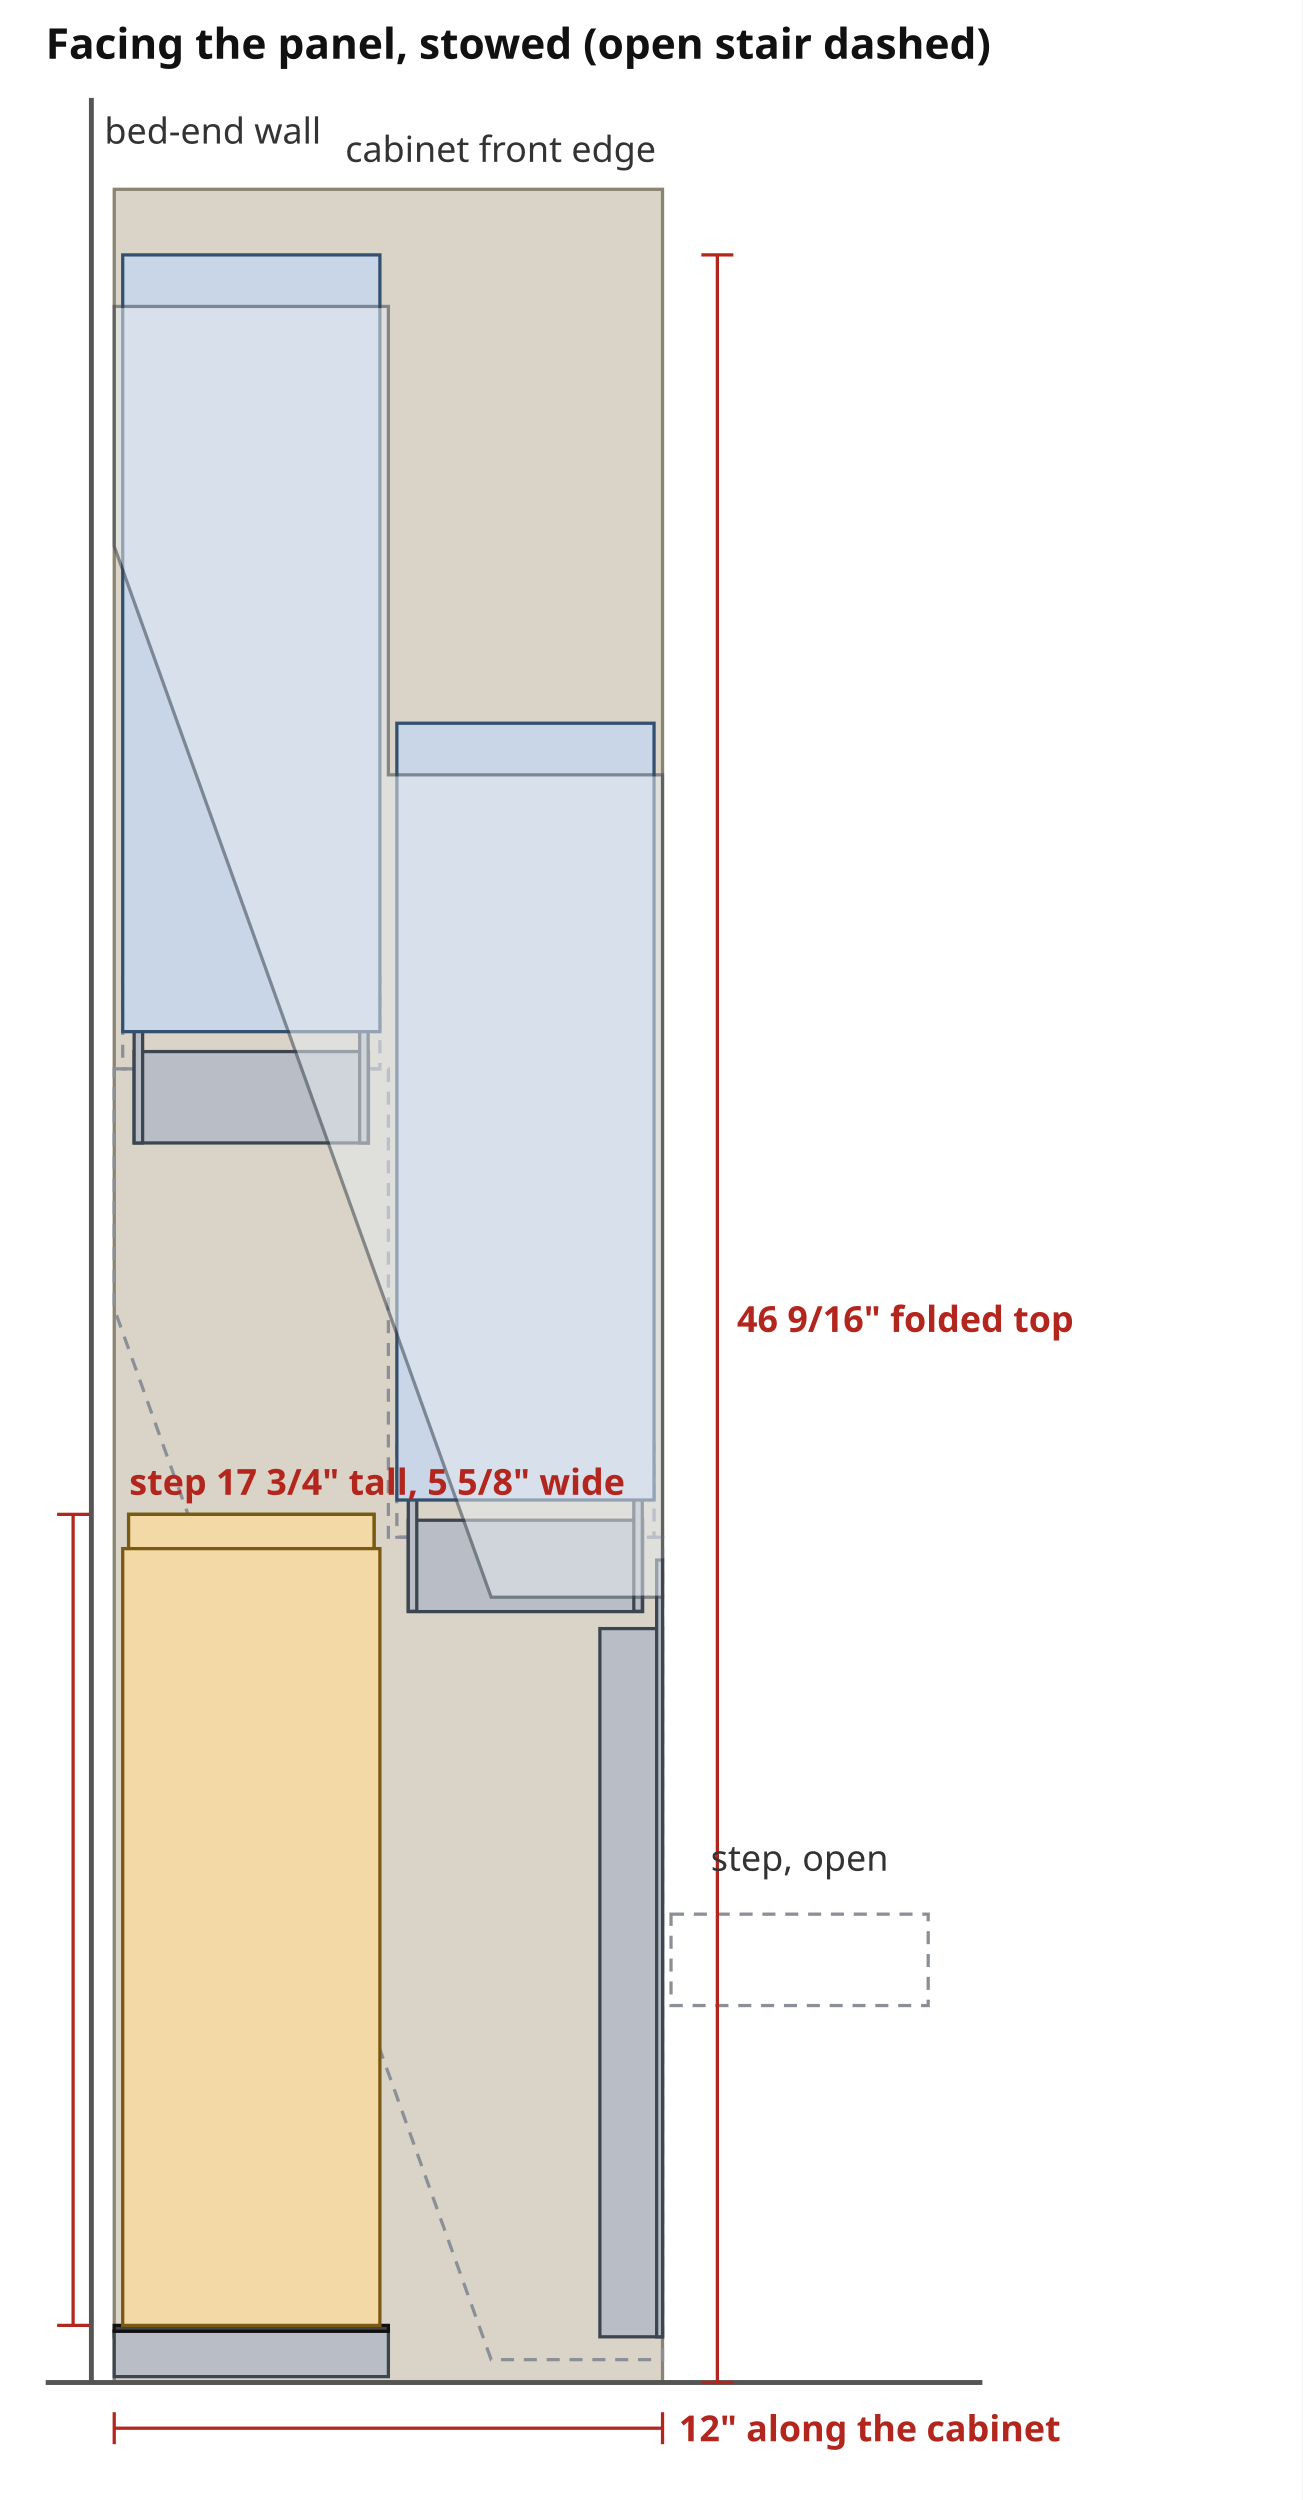
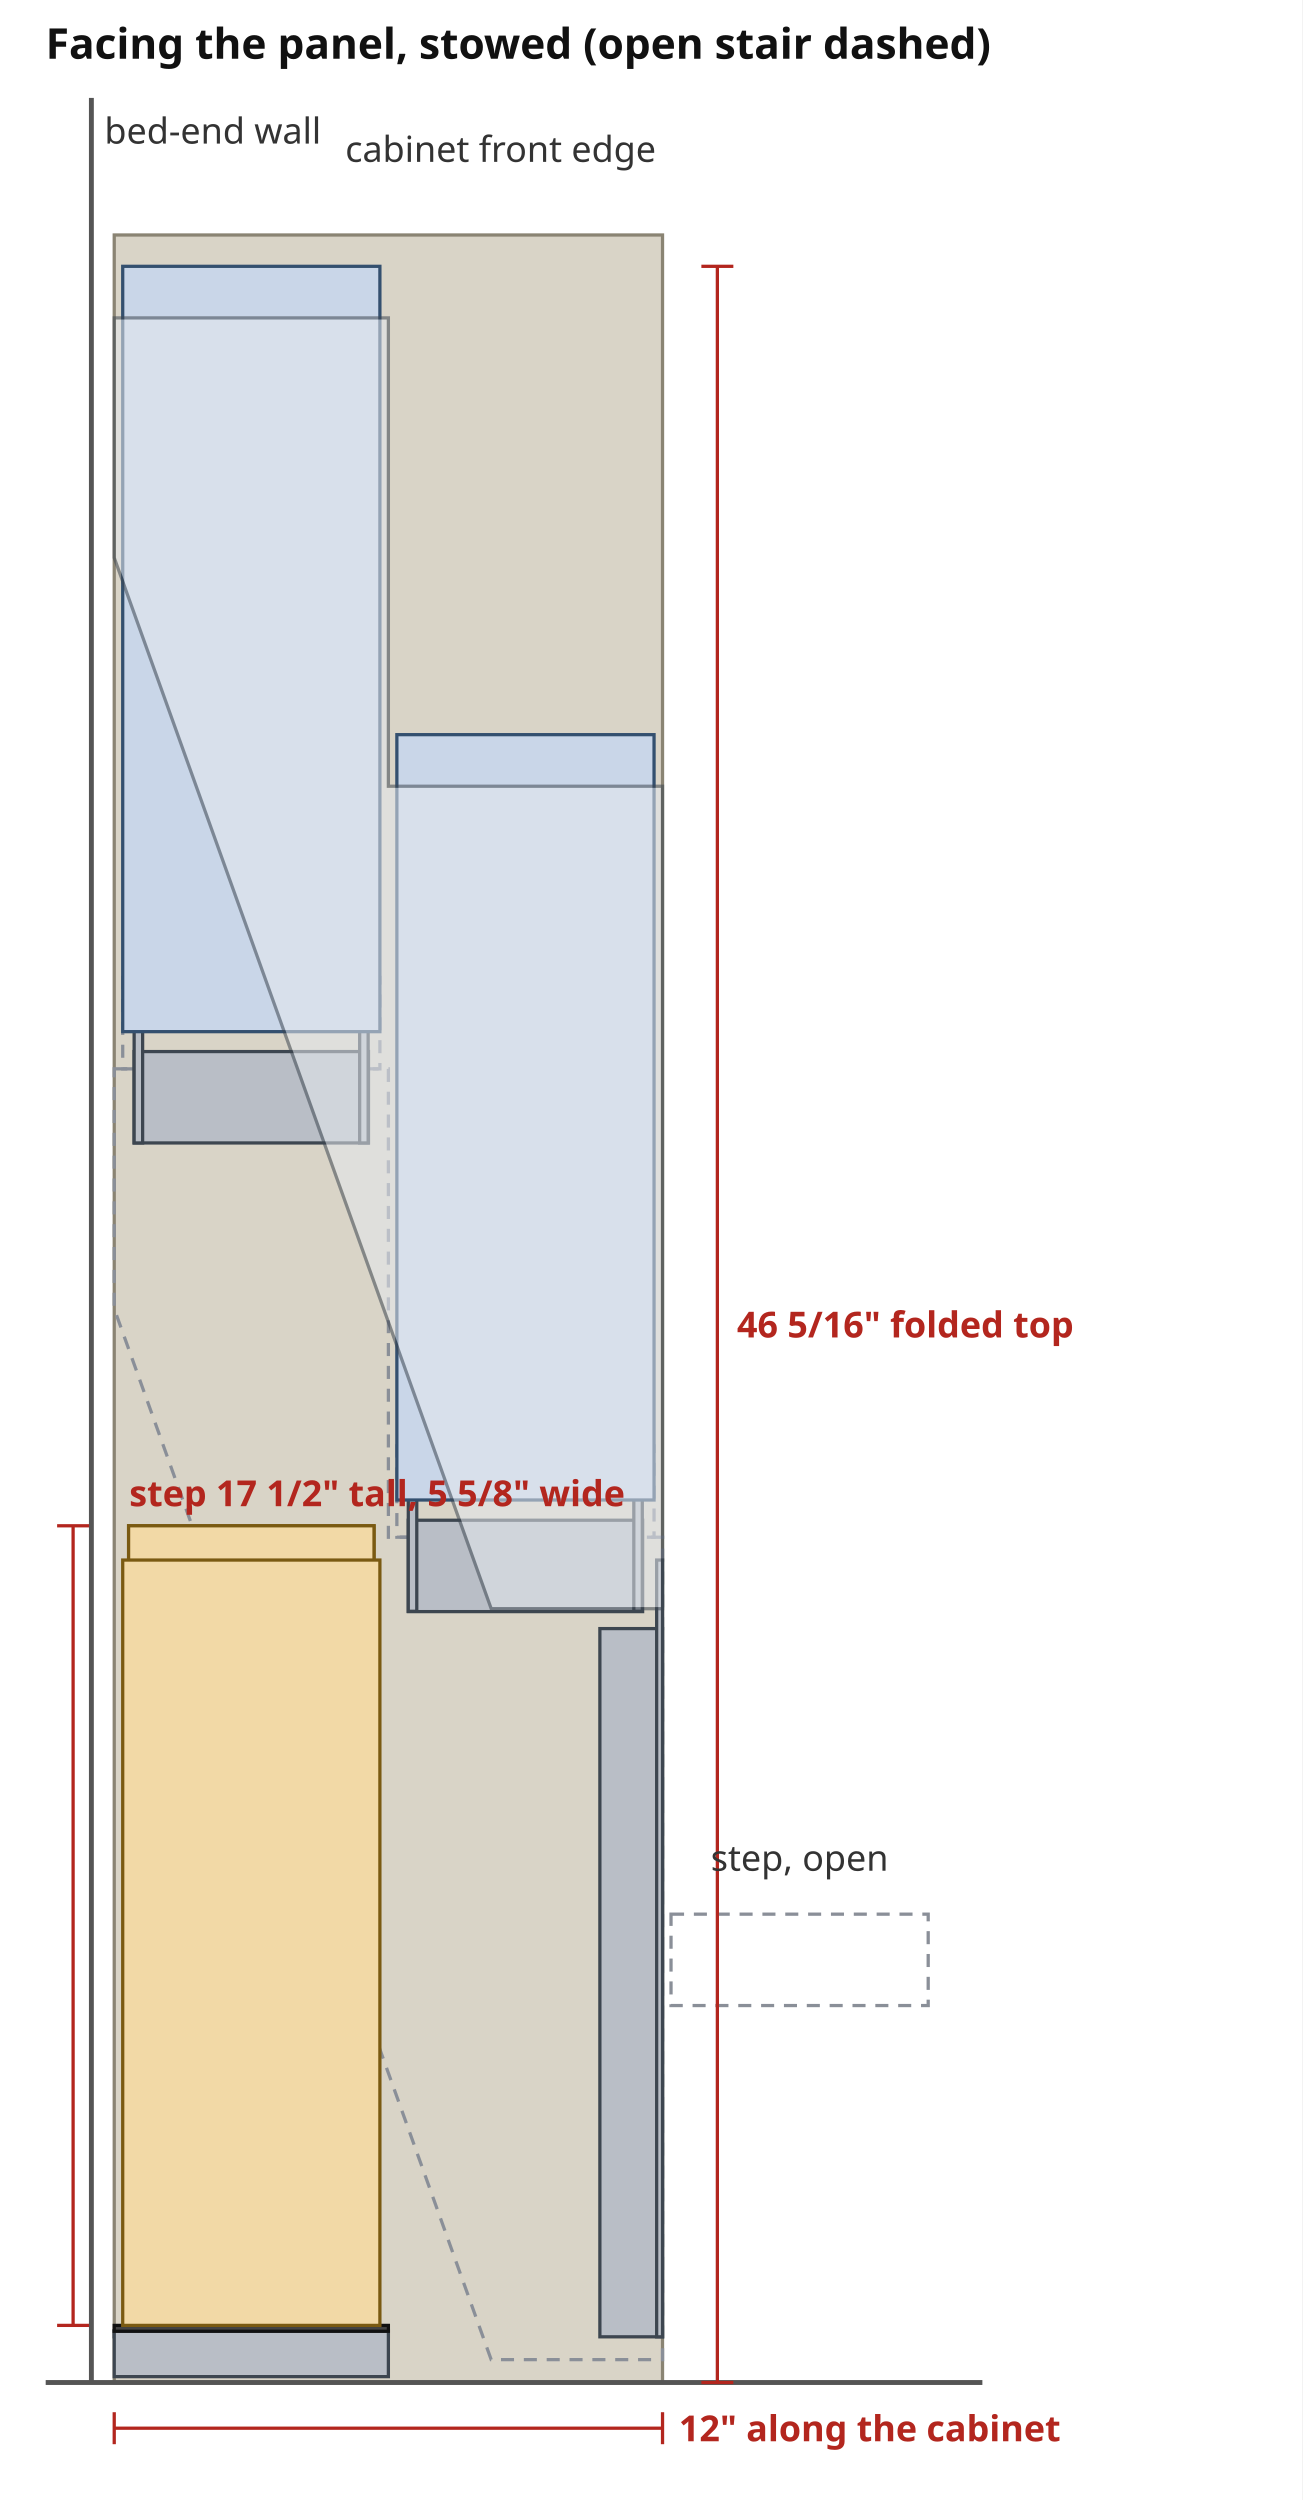
<svg xmlns="http://www.w3.org/2000/svg" viewBox="0 0 399 766" width="399" height="766" role="img">
  <style>
.bg{fill:#fff}.panel{fill:#d9d4c7;stroke:#8a8473}.floor{stroke:#555;stroke-width:1.5}
.tread{fill:#c9d6e8;stroke:#34506f}.rail{fill:#e3e7ec;stroke:#3d4650}.step{fill:#f2d9a6;stroke:#7a5a12}
.fixed{fill:#b9bec6;stroke:#3d4650}.rubber{fill:#444;stroke:#111}.handle{fill:#e9b7ae;stroke:#8f2f1e}
.ghost{fill:none;stroke:#8a8f98;stroke-dasharray:4 3}.dim{stroke:#b3261e;fill:none;stroke-width:1}
.dimt{fill:#b3261e;font:600 11px system-ui,sans-serif}.lbl{fill:#333;font:11px system-ui,sans-serif}
.ttl{fill:#111;font:600 13px system-ui,sans-serif}rect,polygon,circle{stroke-width:1}
</style>
  <rect class="bg" width="399" height="766" />
  <text class="ttl" x="14" y="18">Facing the panel, stowed (open stair dashed)</text>
-   <rect class="panel" x="35.0" y="58.0" width="168.0" height="672.0" />
+   <rect class="panel" x="35.0" y="72.0" width="168.0" height="658.0" />
  <rect class="ghost" x="37.6" y="299.5" width="78.8" height="28.0" />
  <rect class="ghost" x="121.6" y="443.0" width="78.8" height="28.0" />
  <rect class="ghost" x="205.6" y="586.5" width="78.8" height="28.0" />
  <polygon class="ghost" points="35.0,327.5 119.0,327.5 119.0,471.0 203.0,471.0 203.0,723.0 150.5,723.0 35.0,401.0" />
  <rect class="fixed" x="41.1" y="322.2" width="71.8" height="28.0" />
  <rect class="fixed" x="41.1" y="302.1" width="2.6" height="48.1" />
  <rect class="fixed" x="110.2" y="302.1" width="2.6" height="48.1" />
  <rect class="rubber" x="73.5" y="136.8" width="7.0" height="7.0" />
  <rect class="fixed" x="125.1" y="465.8" width="71.8" height="28.0" />
  <rect class="fixed" x="125.1" y="445.6" width="2.6" height="48.1" />
  <rect class="fixed" x="194.2" y="445.6" width="2.6" height="48.1" />
  <rect class="rubber" x="157.5" y="280.2" width="7.0" height="7.0" />
  <rect class="fixed" x="35.0" y="714.2" width="84.0" height="1.8" />
  <rect class="fixed" x="35.0" y="714.2" width="84.0" height="14.0" />
  <rect class="rubber" x="35.0" y="712.5" width="84.0" height="1.8" />
  <rect class="fixed" x="183.8" y="499.0" width="19.2" height="217.0" />
  <rect class="fixed" x="201.2" y="478.0" width="1.8" height="238.0" />
-   <rect class="tread" x="37.6" y="78.1" width="78.8" height="238.0" />
-   <rect class="tread" x="121.6" y="221.6" width="78.8" height="238.0" />
+   <rect class="tread" x="37.6" y="81.6" width="78.8" height="234.5" />
+   <rect class="tread" x="121.6" y="225.1" width="78.8" height="234.5" />
  <rect class="step" x="39.4" y="571.6" width="75.2" height="140.0" />
  <rect class="step" x="39.4" y="686.2" width="75.2" height="25.4" />
-   <rect class="step" x="39.4" y="464.0" width="75.2" height="140.0" />
-   <rect class="step" x="39.4" y="464.0" width="75.2" height="25.4" />
-   <rect class="step" x="37.6" y="474.5" width="78.8" height="238.0" />
+   <rect class="step" x="39.4" y="467.5" width="75.2" height="140.0" />
+   <rect class="step" x="39.4" y="467.5" width="75.2" height="25.4" />
+   <rect class="step" x="37.6" y="478.0" width="78.8" height="234.5" />
  <g opacity="0.55">
-     <polygon class="rail" points="35.0,93.9 119.0,93.9 119.0,237.4 203.0,237.4 203.0,489.4 150.5,489.4 35.0,167.4" />
+     <polygon class="rail" points="35.0,97.4 119.0,97.4 119.0,240.9 203.0,240.9 203.0,492.9 150.5,492.9 35.0,170.9" />
  </g>
  <line class="floor" x1="14.0" y1="730.0" x2="301.0" y2="730.0" />
  <line class="floor" x1="28.0" y1="730.0" x2="28.0" y2="30.0" />
-   <line class="dim" x1="219.8" y1="730.0" x2="219.8" y2="78.1" />
+   <line class="dim" x1="219.8" y1="730.0" x2="219.8" y2="81.6" />
  <line class="dim" x1="214.9" y1="730.0" x2="224.7" y2="730.0" />
-   <line class="dim" x1="214.9" y1="78.1" x2="224.7" y2="78.1" />
-   <text class="dimt" x="225.8" y="408.1" text-anchor="start">46 9/16" folded top</text>
-   <line class="dim" x1="22.4" y1="712.5" x2="22.4" y2="464.0" />
+   <line class="dim" x1="214.9" y1="81.6" x2="224.7" y2="81.6" />
+   <text class="dimt" x="225.8" y="409.8" text-anchor="start">46 5/16" folded top</text>
+   <line class="dim" x1="22.4" y1="712.5" x2="22.4" y2="467.5" />
  <line class="dim" x1="17.5" y1="712.5" x2="27.3" y2="712.5" />
-   <line class="dim" x1="17.5" y1="464.0" x2="27.3" y2="464.0" />
-   <text class="dimt" x="28.4" y="592.2" text-anchor="start" />
-   <text class="dimt" x="39.6" y="458.0" text-anchor="start">step 17 3/4" tall, 5 5/8" wide</text>
+   <line class="dim" x1="17.5" y1="467.5" x2="27.3" y2="467.5" />
+   <text class="dimt" x="28.4" y="594.0" text-anchor="start" />
+   <text class="dimt" x="39.6" y="461.5" text-anchor="start">step 17 1/2" tall, 5 5/8" wide</text>
  <line class="dim" x1="35.0" y1="744.0" x2="203.0" y2="744.0" />
  <line class="dim" x1="35.0" y1="748.9" x2="35.0" y2="739.1" />
  <line class="dim" x1="203.0" y1="748.9" x2="203.0" y2="739.1" />
  <text class="dimt" x="208.0" y="748.0" text-anchor="start">12" along the cabinet</text>
  <text class="lbl" x="32.0" y="44.0" text-anchor="start">bed-end wall</text>
  <text class="lbl" x="201.0" y="49.6" text-anchor="end">cabinet front edge</text>
  <text class="lbl" x="245.0" y="573.2" text-anchor="middle">step, open</text>
</svg>
